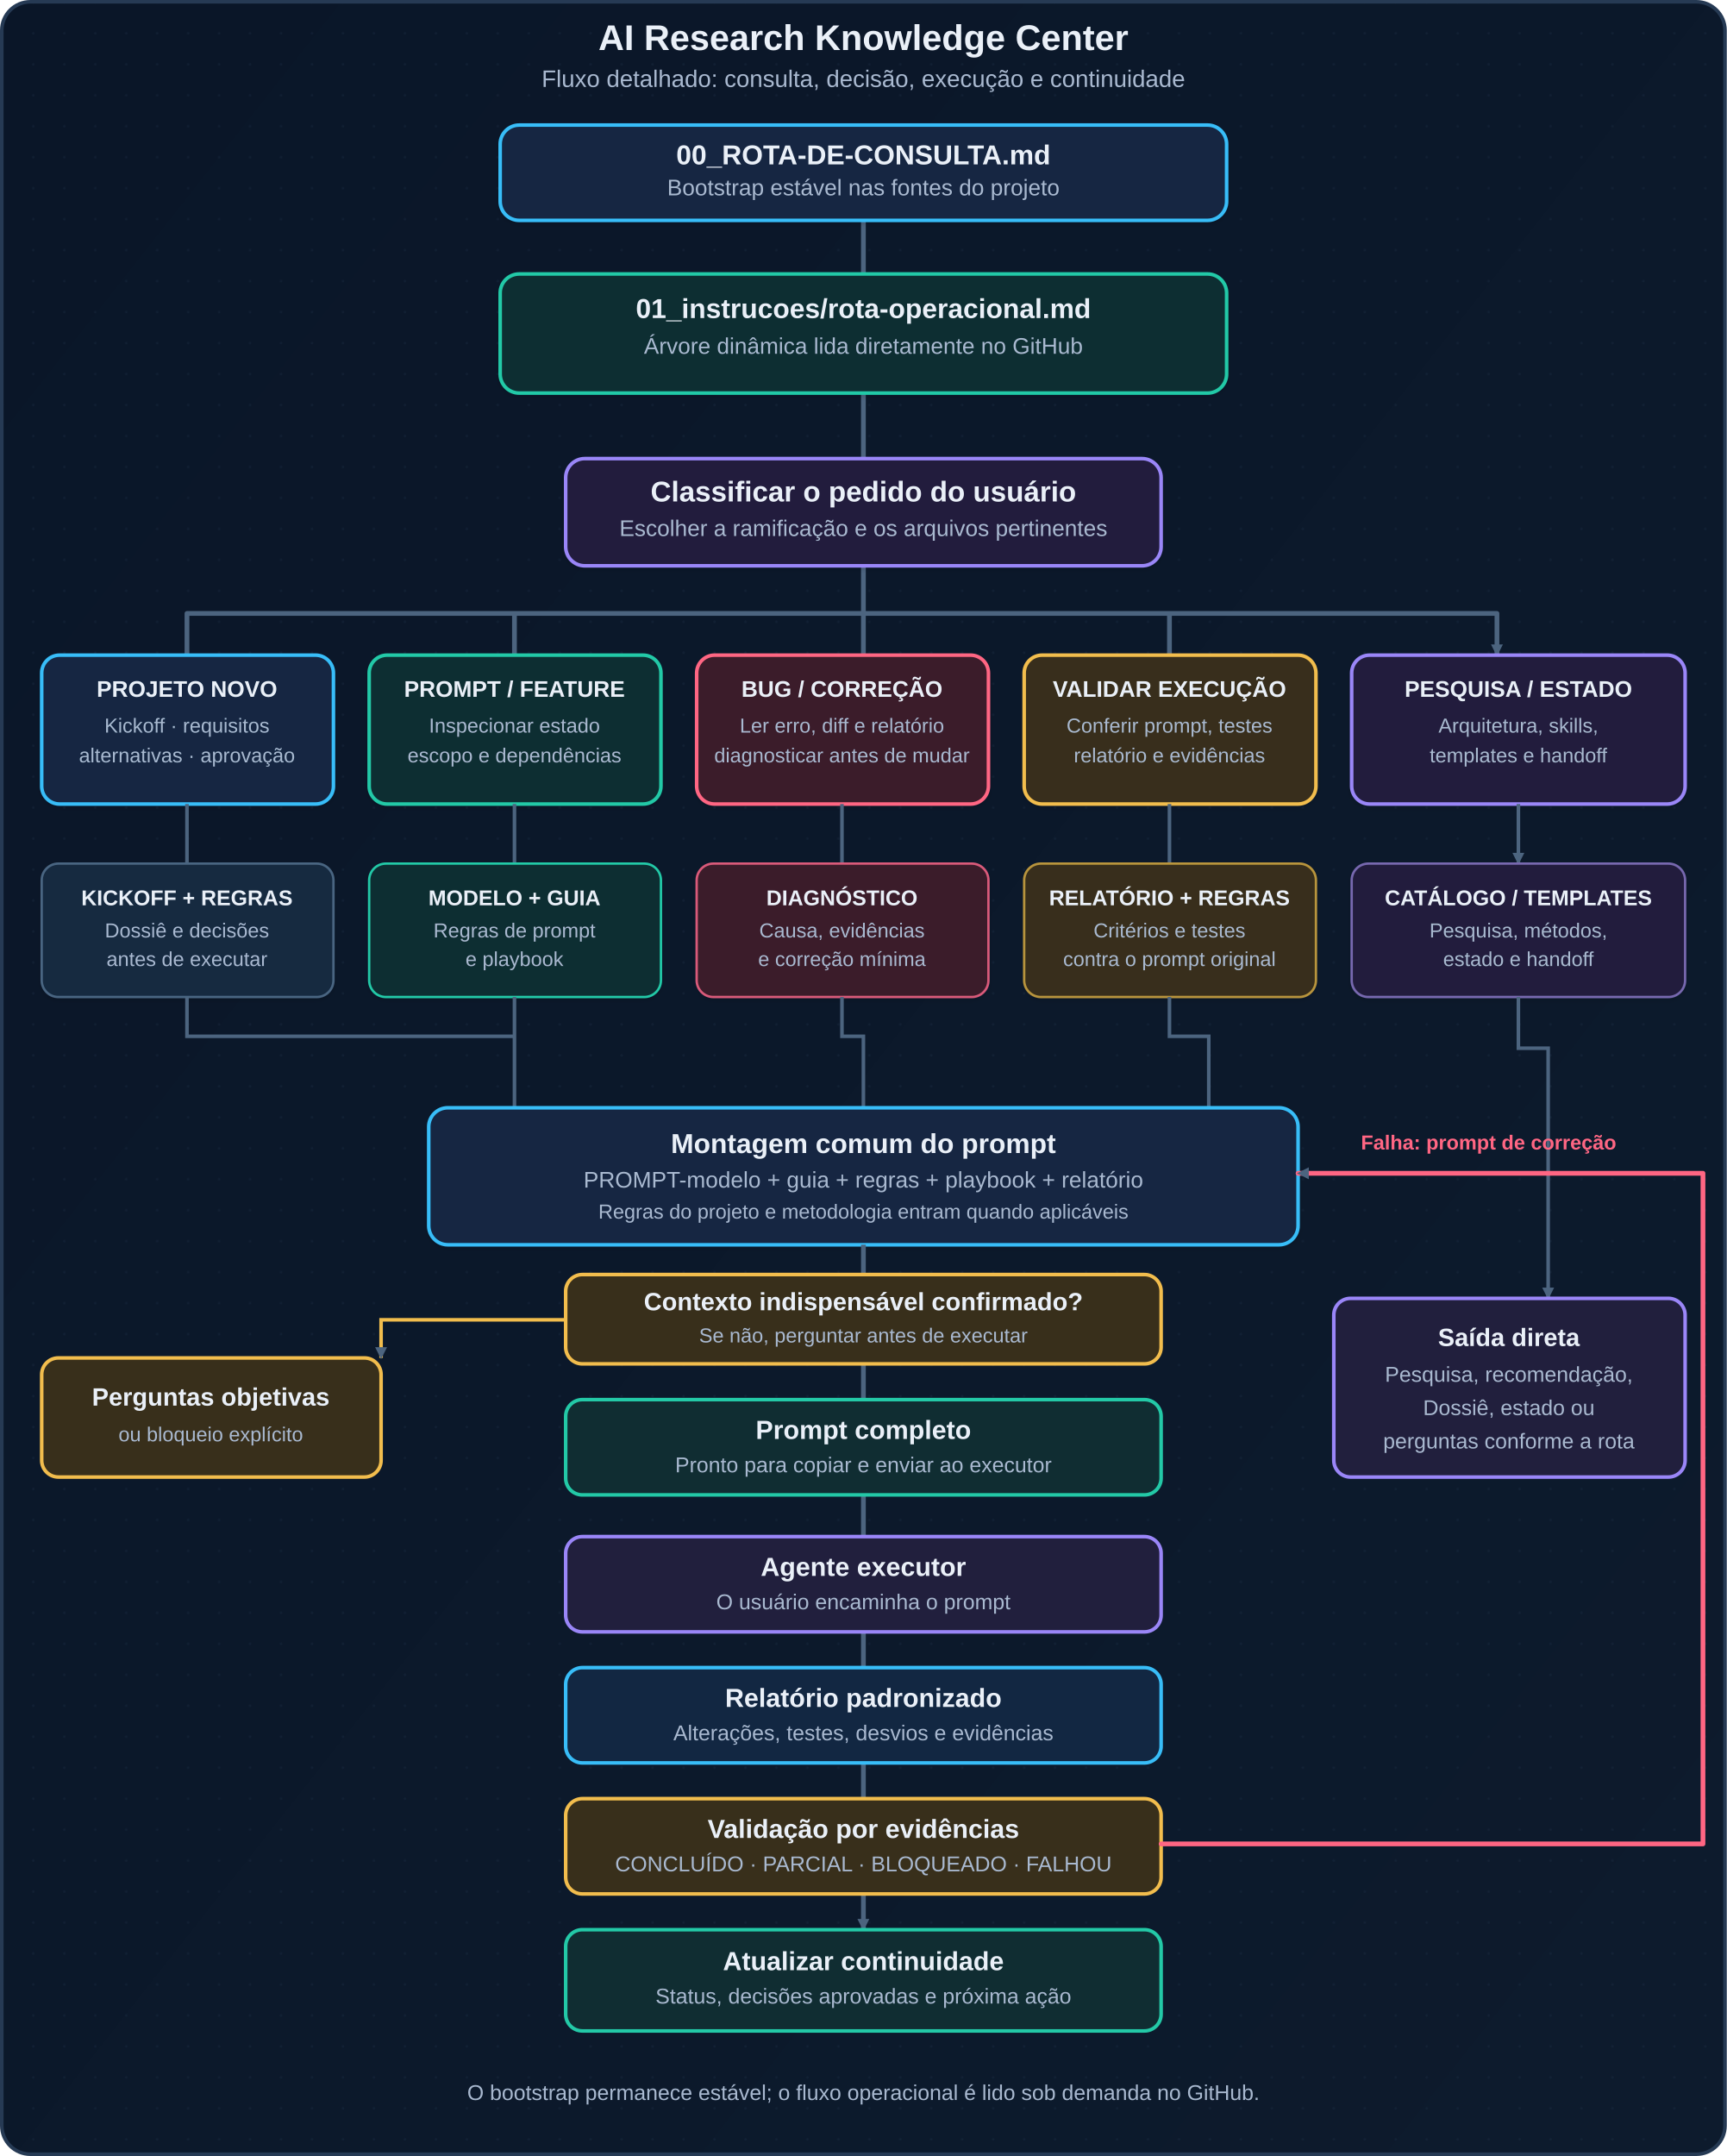
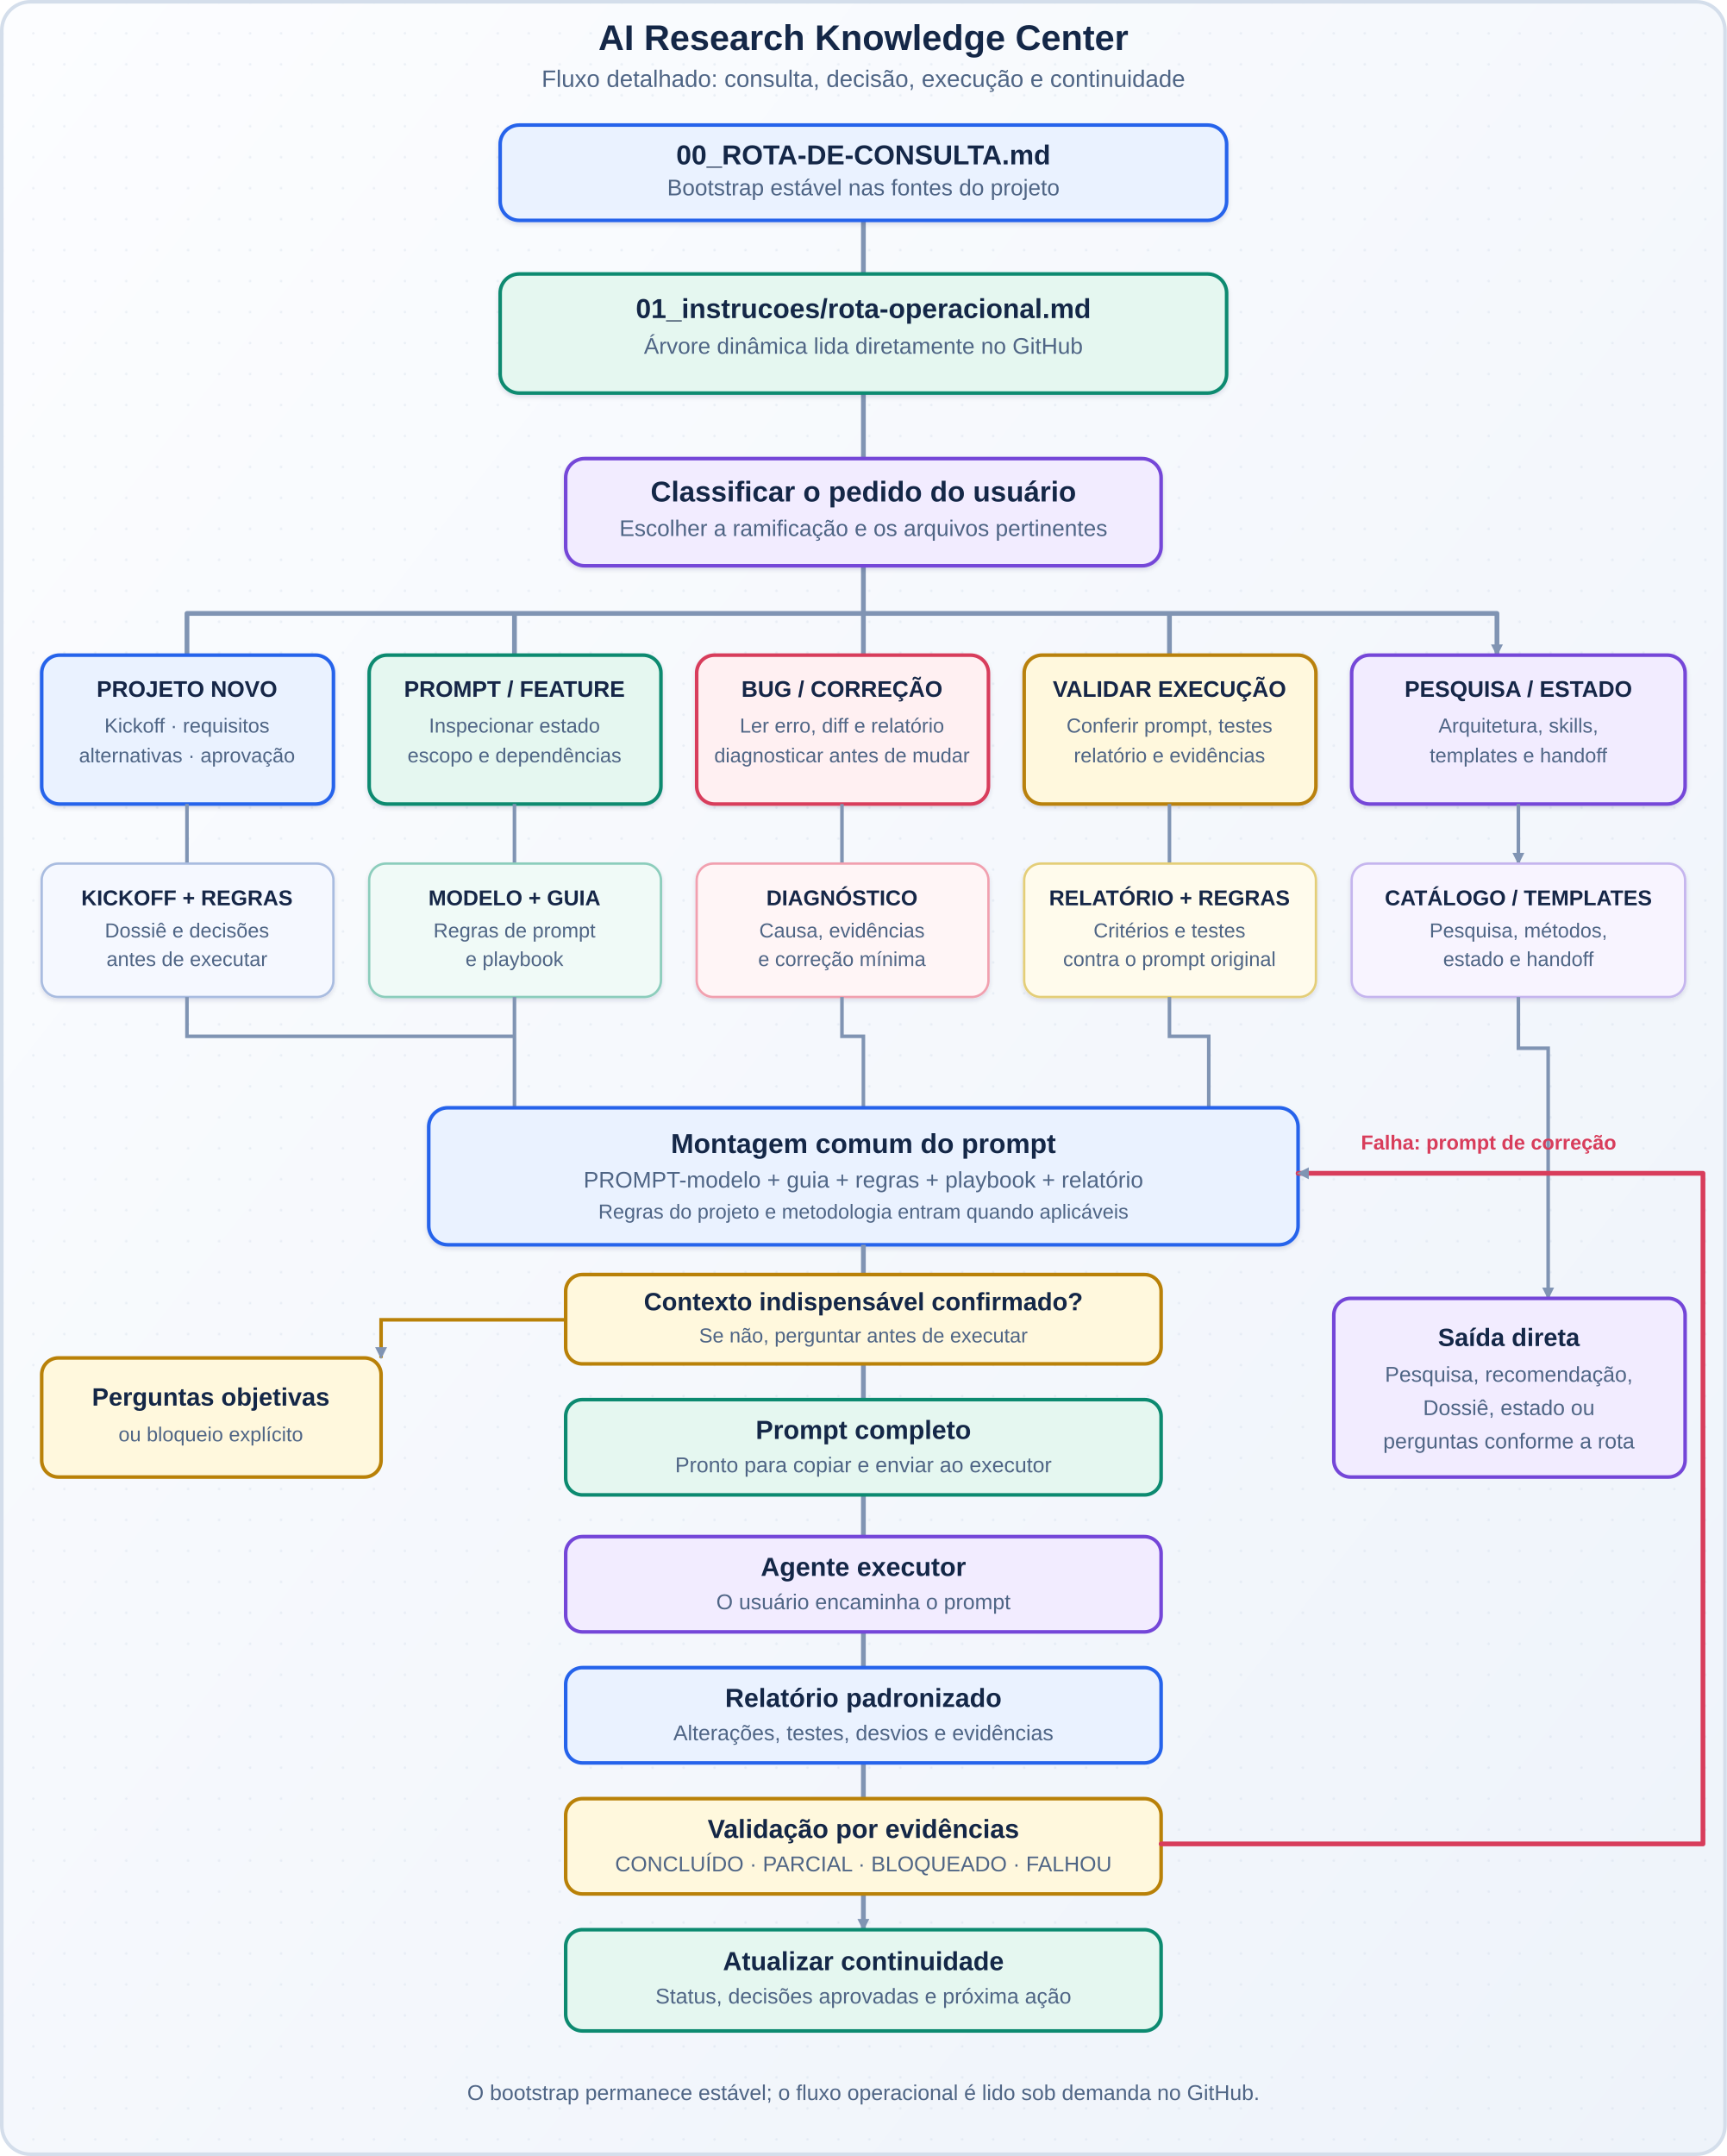
- <svg xmlns="http://www.w3.org/2000/svg" width="1450" height="1810" viewBox="0 0 1450 1810" role="img" aria-labelledby="title desc">
+ <svg xmlns="http://www.w3.org/2000/svg" width="1450" height="1810" viewBox="0 0 1450 1810">
  <defs>
    <marker id="arrow" markerWidth="12" markerHeight="12" refX="10" refY="6" orient="auto" markerUnits="userSpaceOnUse">
-       <path d="M1,1 L11,6 L1,11 Z" fill="#4C647F" />
+       <path d="M1,1 L11,6 L1,11 Z" fill="#8094B3" />
    </marker>
    <filter id="shadow" x="-15%" y="-15%" width="130%" height="140%">
-       <feDropShadow dx="0" dy="2" stdDeviation="2" flood-color="#020916" flood-opacity=".12" />
+       <feDropShadow dx="0" dy="2" stdDeviation="2" flood-color="#142747" flood-opacity=".12" />
    </filter>
    <linearGradient id="canvasGradient" x1="0" y1="0" x2="1" y2="1">
-       <stop offset="0%" stop-color="#0A1628" />
-       <stop offset="100%" stop-color="#0D1B2D" />
+       <stop offset="0%" stop-color="#FCFDFF" />
+       <stop offset="100%" stop-color="#EEF3FA" />
+     </linearGradient>
+     <linearGradient id="canvasGradientDark" x1="0" y1="0" x2="1" y2="1">
+       <stop offset="0%" stop-color="#081323" />
+       <stop offset="100%" stop-color="#101E32" />
    </linearGradient>
    <pattern id="canvasDotGrid" width="26" height="26" patternUnits="userSpaceOnUse">
-       <circle cx="2" cy="2" r="1.1" fill="#263A54" opacity=".48" />
+       <circle cx="2" cy="2" r="1.1" fill="#BFCDE0" opacity=".48" />
    </pattern>
-     <filter id="flowGlow" x="-80%" y="-80%" width="260%" height="260%">
-       <feGaussianBlur stdDeviation="5" result="blur" />
+     <pattern id="canvasDotGridDark" width="26" height="26" patternUnits="userSpaceOnUse">
+       <circle cx="2" cy="2" r="1.1" fill="#2B4260" opacity=".62" />
+     </pattern>
+     <filter id="flowGlow" x="-100%" y="-100%" width="300%" height="300%">
+       <feGaussianBlur stdDeviation="4.5" result="blur" />
      <feMerge>
        <feMergeNode in="blur" />
        <feMergeNode in="SourceGraphic" />
      </feMerge>
    </filter>
+     <style>
+     .canvas-background{fill:url(#canvasGradient);stroke:#D4DEEB;stroke-width:3}
+     .canvas-grid{fill:url(#canvasDotGrid);opacity:.5}
+     @media(prefers-color-scheme:dark){
+       .canvas-background{fill:url(#canvasGradientDark)!important;stroke:#29415F!important}
+       .canvas-grid{fill:url(#canvasDotGridDark)!important;opacity:.55}
+       text[fill="#142747"]{fill:#EDF5FF!important}
+       text[fill="#4F6585"]{fill:#B5C6DC!important}
+       text[fill="#46556B"],text[fill="#344256"]{fill:#B5C6DC!important}
+       text[fill="#D83D5B"]{fill:#FF7892!important}
+       rect[fill="#EAF2FF"]{fill:#142B45!important}
+       rect[fill="#E5F7F0"],rect[fill="#F0FAF7"]{fill:#123331!important}
+       rect[fill="#F2ECFF"],rect[fill="#F8F4FF"]{fill:#26233F!important}
+       rect[fill="#FFF0F2"],rect[fill="#FFF5F6"]{fill:#3B1E2A!important}
+       rect[fill="#FFF8DD"],rect[fill="#FFFBEC"]{fill:#382F1C!important}
+       rect[fill="#F5F8FF"]{fill:#142B45!important}
+       rect[stroke="#2563EB"]{stroke:#45B8FF!important}
+       rect[stroke="#0C8A70"],rect[stroke="#8CCDBC"]{stroke:#3BDBBA!important}
+       rect[stroke="#7446D8"]{stroke:#A18CFF!important}
+       rect[stroke="#D83D5B"],rect[stroke="#F1A0AF"]{stroke:#FF7892!important}
+       rect[stroke="#B98108"],rect[stroke="#E4CE78"]{stroke:#F2C75B!important}
+       rect[stroke="#A9BCE0"]{stroke:#7193BE!important}
+       rect[stroke="#C5B5EE"]{stroke:#9484CC!important}
+       path[stroke="#8094B3"]{stroke:#5A7596!important}
+       path[fill="#8094B3"]{fill:#5A7596!important}
+     }
+   </style>
  </defs>
-   <rect class="canvas-background" x="1.5" y="1.5" width="1447" height="1807" rx="24" fill="url(#canvasGradient)" stroke="#263A54" stroke-width="3" />
-   <rect x="3" y="3" width="1444" height="1804" rx="22" fill="url(#canvasDotGrid)" opacity=".45" />
-   <text x="725" y="42" text-anchor="middle" font-family="Arial,sans-serif" font-size="30" font-weight="700" fill="#EAF0F8">AI Research Knowledge Center</text>
-   <text x="725" y="73" text-anchor="middle" font-family="Arial,sans-serif" font-size="20" fill="#A9B9D0">Fluxo detalhado: consulta, decisão, execução e continuidade</text>
-   <path d="M725 185 V230 M725 330 V385 M725 475 V515 H157 V550 M725 515 H432 V550 M725 515 V550 M725 515 H982 V550 M725 515 H1257 V550" fill="none" stroke="#4C647F" stroke-width="4" stroke-linecap="round" stroke-linejoin="round" marker-end="url(#arrow)" />
-   <rect x="420" y="105" width="610" height="80" rx="16" fill="#122742" stroke="#38BDF8" stroke-width="3" filter="url(#shadow)" />
-   <text x="725" y="138" text-anchor="middle" font-family="Arial,sans-serif" font-size="23" font-weight="700" fill="#EAF0F8">00_ROTA-DE-CONSULTA.md</text>
-   <text x="725" y="164" text-anchor="middle" font-family="Arial,sans-serif" font-size="19" fill="#A9B9D0">Bootstrap estável nas fontes do projeto</text>
-   <rect x="420" y="230" width="610" height="100" rx="16" fill="#102D32" stroke="#23C9A7" stroke-width="3" filter="url(#shadow)" />
-   <text x="725" y="267" text-anchor="middle" font-family="Arial,sans-serif" font-size="23" font-weight="700" fill="#EAF0F8">01_instrucoes/rota-operacional.md</text>
-   <text x="725" y="297" text-anchor="middle" font-family="Arial,sans-serif" font-size="19" fill="#A9B9D0">Árvore dinâmica lida diretamente no GitHub</text>
-   <rect x="475" y="385" width="500" height="90" rx="16" fill="#211F3D" stroke="#9A86F8" stroke-width="3" filter="url(#shadow)" />
-   <text x="725" y="421" text-anchor="middle" font-family="Arial,sans-serif" font-size="24" font-weight="700" fill="#EAF0F8">Classificar o pedido do usuário</text>
-   <text x="725" y="450" text-anchor="middle" font-family="Arial,sans-serif" font-size="19" fill="#A9B9D0">Escolher a ramificação e os arquivos pertinentes</text>
+   <rect class="canvas-background" x="1.5" y="1.5" width="1447" height="1807" rx="24" />
+   <rect class="canvas-grid" x="3" y="3" width="1444" height="1804" rx="22" />
+   <text x="725" y="42" text-anchor="middle" font-family="Arial,sans-serif" font-size="30" font-weight="700" fill="#142747">AI Research Knowledge Center</text>
+   <text x="725" y="73" text-anchor="middle" font-family="Arial,sans-serif" font-size="20" fill="#4F6585">Fluxo detalhado: consulta, decisão, execução e continuidade</text>
+   <path d="M725 185 V230 M725 330 V385 M725 475 V515 H157 V550 M725 515 H432 V550 M725 515 V550 M725 515 H982 V550 M725 515 H1257 V550" fill="none" stroke="#8094B3" stroke-width="4" stroke-linecap="round" stroke-linejoin="round" marker-end="url(#arrow)" />
+   <rect x="420" y="105" width="610" height="80" rx="16" fill="#EAF2FF" stroke="#2563EB" stroke-width="3" filter="url(#shadow)" />
+   <text x="725" y="138" text-anchor="middle" font-family="Arial,sans-serif" font-size="23" font-weight="700" fill="#142747">00_ROTA-DE-CONSULTA.md</text>
+   <text x="725" y="164" text-anchor="middle" font-family="Arial,sans-serif" font-size="19" fill="#4F6585">Bootstrap estável nas fontes do projeto</text>
+   <rect x="420" y="230" width="610" height="100" rx="16" fill="#E5F7F0" stroke="#0C8A70" stroke-width="3" filter="url(#shadow)" />
+   <text x="725" y="267" text-anchor="middle" font-family="Arial,sans-serif" font-size="23" font-weight="700" fill="#142747">01_instrucoes/rota-operacional.md</text>
+   <text x="725" y="297" text-anchor="middle" font-family="Arial,sans-serif" font-size="19" fill="#4F6585">Árvore dinâmica lida diretamente no GitHub</text>
+   <rect x="475" y="385" width="500" height="90" rx="16" fill="#F2ECFF" stroke="#7446D8" stroke-width="3" filter="url(#shadow)" />
+   <text x="725" y="421" text-anchor="middle" font-family="Arial,sans-serif" font-size="24" font-weight="700" fill="#142747">Classificar o pedido do usuário</text>
+   <text x="725" y="450" text-anchor="middle" font-family="Arial,sans-serif" font-size="19" fill="#4F6585">Escolher a ramificação e os arquivos pertinentes</text>
  <g filter="url(#shadow)" font-family="Arial,sans-serif" text-anchor="middle">
-     <rect x="35" y="550" width="245" height="125" rx="15" fill="#122742" stroke="#38BDF8" stroke-width="3" />
-     <text x="157" y="585" font-size="19" font-weight="700" fill="#EAF0F8">PROJETO NOVO</text>
-     <text x="157" y="615" font-size="17" fill="#A9B9D0">Kickoff · requisitos</text>
-     <text x="157" y="640" font-size="17" fill="#A9B9D0">alternativas · aprovação</text>
-     <rect x="310" y="550" width="245" height="125" rx="15" fill="#102D32" stroke="#23C9A7" stroke-width="3" />
-     <text x="432" y="585" font-size="19" font-weight="700" fill="#EAF0F8">PROMPT / FEATURE</text>
-     <text x="432" y="615" font-size="17" fill="#A9B9D0">Inspecionar estado</text>
-     <text x="432" y="640" font-size="17" fill="#A9B9D0">escopo e dependências</text>
-     <rect x="585" y="550" width="245" height="125" rx="15" fill="#3A1B2A" stroke="#FF6683" stroke-width="3" />
-     <text x="707" y="585" font-size="19" font-weight="700" fill="#EAF0F8">BUG / CORREÇÃO</text>
-     <text x="707" y="615" font-size="17" fill="#A9B9D0">Ler erro, diff e relatório</text>
-     <text x="707" y="640" font-size="17" fill="#A9B9D0">diagnosticar antes de mudar</text>
-     <rect x="860" y="550" width="245" height="125" rx="15" fill="#382F1B" stroke="#F2BD4D" stroke-width="3" />
-     <text x="982" y="585" font-size="19" font-weight="700" fill="#EAF0F8">VALIDAR EXECUÇÃO</text>
-     <text x="982" y="615" font-size="17" fill="#A9B9D0">Conferir prompt, testes</text>
-     <text x="982" y="640" font-size="17" fill="#A9B9D0">relatório e evidências</text>
-     <rect x="1135" y="550" width="280" height="125" rx="15" fill="#211F3D" stroke="#9A86F8" stroke-width="3" />
-     <text x="1275" y="585" font-size="19" font-weight="700" fill="#EAF0F8">PESQUISA / ESTADO</text>
-     <text x="1275" y="615" font-size="17" fill="#A9B9D0">Arquitetura, skills,</text>
-     <text x="1275" y="640" font-size="17" fill="#A9B9D0">templates e handoff</text>
+     <rect x="35" y="550" width="245" height="125" rx="15" fill="#EAF2FF" stroke="#2563EB" stroke-width="3" />
+     <text x="157" y="585" font-size="19" font-weight="700" fill="#142747">PROJETO NOVO</text>
+     <text x="157" y="615" font-size="17" fill="#4F6585">Kickoff · requisitos</text>
+     <text x="157" y="640" font-size="17" fill="#4F6585">alternativas · aprovação</text>
+     <rect x="310" y="550" width="245" height="125" rx="15" fill="#E5F7F0" stroke="#0C8A70" stroke-width="3" />
+     <text x="432" y="585" font-size="19" font-weight="700" fill="#142747">PROMPT / FEATURE</text>
+     <text x="432" y="615" font-size="17" fill="#4F6585">Inspecionar estado</text>
+     <text x="432" y="640" font-size="17" fill="#4F6585">escopo e dependências</text>
+     <rect x="585" y="550" width="245" height="125" rx="15" fill="#FFF0F2" stroke="#D83D5B" stroke-width="3" />
+     <text x="707" y="585" font-size="19" font-weight="700" fill="#142747">BUG / CORREÇÃO</text>
+     <text x="707" y="615" font-size="17" fill="#4F6585">Ler erro, diff e relatório</text>
+     <text x="707" y="640" font-size="17" fill="#4F6585">diagnosticar antes de mudar</text>
+     <rect x="860" y="550" width="245" height="125" rx="15" fill="#FFF8DD" stroke="#B98108" stroke-width="3" />
+     <text x="982" y="585" font-size="19" font-weight="700" fill="#142747">VALIDAR EXECUÇÃO</text>
+     <text x="982" y="615" font-size="17" fill="#4F6585">Conferir prompt, testes</text>
+     <text x="982" y="640" font-size="17" fill="#4F6585">relatório e evidências</text>
+     <rect x="1135" y="550" width="280" height="125" rx="15" fill="#F2ECFF" stroke="#7446D8" stroke-width="3" />
+     <text x="1275" y="585" font-size="19" font-weight="700" fill="#142747">PESQUISA / ESTADO</text>
+     <text x="1275" y="615" font-size="17" fill="#4F6585">Arquitetura, skills,</text>
+     <text x="1275" y="640" font-size="17" fill="#4F6585">templates e handoff</text>
  </g>
-   <path d="M157 675 V725 M432 675 V725 M707 675 V725 M982 675 V725 M1275 675 V725" fill="none" stroke="#4C647F" stroke-width="3" marker-end="url(#arrow)" />
+   <path d="M157 675 V725 M432 675 V725 M707 675 V725 M982 675 V725 M1275 675 V725" fill="none" stroke="#8094B3" stroke-width="3" marker-end="url(#arrow)" />
  <g filter="url(#shadow)" font-family="Arial,sans-serif" text-anchor="middle">
-     <rect x="35" y="725" width="245" height="112" rx="14" fill="#152941" stroke="#496581" stroke-width="2" />
-     <text x="157" y="760" font-size="18" font-weight="700" fill="#EAF0F8">KICKOFF + REGRAS</text>
-     <text x="157" y="787" font-size="17" fill="#A9B9D0">Dossiê e decisões</text>
-     <text x="157" y="811" font-size="17" fill="#A9B9D0">antes de executar</text>
-     <rect x="310" y="725" width="245" height="112" rx="14" fill="#102D32" stroke="#23C9A7" stroke-width="2" />
-     <text x="432" y="760" font-size="18" font-weight="700" fill="#EAF0F8">MODELO + GUIA</text>
-     <text x="432" y="787" font-size="17" fill="#A9B9D0">Regras de prompt</text>
-     <text x="432" y="811" font-size="17" fill="#A9B9D0">e playbook</text>
-     <rect x="585" y="725" width="245" height="112" rx="14" fill="#3A1B2A" stroke="#D95A7A" stroke-width="2" />
-     <text x="707" y="760" font-size="18" font-weight="700" fill="#EAF0F8">DIAGNÓSTICO</text>
-     <text x="707" y="787" font-size="17" fill="#A9B9D0">Causa, evidências</text>
-     <text x="707" y="811" font-size="17" fill="#A9B9D0">e correção mínima</text>
-     <rect x="860" y="725" width="245" height="112" rx="14" fill="#382F1B" stroke="#B8943C" stroke-width="2" />
-     <text x="982" y="760" font-size="18" font-weight="700" fill="#EAF0F8">RELATÓRIO + REGRAS</text>
-     <text x="982" y="787" font-size="17" fill="#A9B9D0">Critérios e testes</text>
-     <text x="982" y="811" font-size="17" fill="#A9B9D0">contra o prompt original</text>
-     <rect x="1135" y="725" width="280" height="112" rx="14" fill="#211F3D" stroke="#7768AF" stroke-width="2" />
-     <text x="1275" y="760" font-size="18" font-weight="700" fill="#EAF0F8">CATÁLOGO / TEMPLATES</text>
-     <text x="1275" y="787" font-size="17" fill="#A9B9D0">Pesquisa, métodos,</text>
-     <text x="1275" y="811" font-size="17" fill="#A9B9D0">estado e handoff</text>
+     <rect x="35" y="725" width="245" height="112" rx="14" fill="#F5F8FF" stroke="#A9BCE0" stroke-width="2" />
+     <text x="157" y="760" font-size="18" font-weight="700" fill="#142747">KICKOFF + REGRAS</text>
+     <text x="157" y="787" font-size="17" fill="#4F6585">Dossiê e decisões</text>
+     <text x="157" y="811" font-size="17" fill="#4F6585">antes de executar</text>
+     <rect x="310" y="725" width="245" height="112" rx="14" fill="#F0FAF7" stroke="#8CCDBC" stroke-width="2" />
+     <text x="432" y="760" font-size="18" font-weight="700" fill="#142747">MODELO + GUIA</text>
+     <text x="432" y="787" font-size="17" fill="#4F6585">Regras de prompt</text>
+     <text x="432" y="811" font-size="17" fill="#4F6585">e playbook</text>
+     <rect x="585" y="725" width="245" height="112" rx="14" fill="#FFF5F6" stroke="#F1A0AF" stroke-width="2" />
+     <text x="707" y="760" font-size="18" font-weight="700" fill="#142747">DIAGNÓSTICO</text>
+     <text x="707" y="787" font-size="17" fill="#4F6585">Causa, evidências</text>
+     <text x="707" y="811" font-size="17" fill="#4F6585">e correção mínima</text>
+     <rect x="860" y="725" width="245" height="112" rx="14" fill="#FFFBEC" stroke="#E4CE78" stroke-width="2" />
+     <text x="982" y="760" font-size="18" font-weight="700" fill="#142747">RELATÓRIO + REGRAS</text>
+     <text x="982" y="787" font-size="17" fill="#4F6585">Critérios e testes</text>
+     <text x="982" y="811" font-size="17" fill="#4F6585">contra o prompt original</text>
+     <rect x="1135" y="725" width="280" height="112" rx="14" fill="#F8F4FF" stroke="#C5B5EE" stroke-width="2" />
+     <text x="1275" y="760" font-size="18" font-weight="700" fill="#142747">CATÁLOGO / TEMPLATES</text>
+     <text x="1275" y="787" font-size="17" fill="#4F6585">Pesquisa, métodos,</text>
+     <text x="1275" y="811" font-size="17" fill="#4F6585">estado e handoff</text>
  </g>
-   <path d="M157 837 V870 H432 V930 M432 837 V930 M707 837 V870 H725 V930 M982 837 V870 H1015 V930 M1275 837 V880 H1300 V1090" fill="none" stroke="#4C647F" stroke-width="3" marker-end="url(#arrow)" />
-   <rect x="360" y="930" width="730" height="115" rx="16" fill="#122742" stroke="#38BDF8" stroke-width="3" filter="url(#shadow)" />
-   <text x="725" y="968" text-anchor="middle" font-family="Arial,sans-serif" font-size="23" font-weight="700" fill="#EAF0F8">Montagem comum do prompt</text>
-   <text x="725" y="997" text-anchor="middle" font-family="Arial,sans-serif" font-size="19" fill="#A9B9D0">PROMPT-modelo + guia + regras + playbook + relatório</text>
-   <text x="725" y="1023" text-anchor="middle" font-family="Arial,sans-serif" font-size="17" fill="#A9B9D0">Regras do projeto e metodologia entram quando aplicáveis</text>
-   <path d="M725 1045 V1070 M725 1145 V1175 M725 1255 V1290 M725 1370 V1400 M725 1480 V1510 M725 1590 V1620" fill="none" stroke="#4C647F" stroke-width="4" marker-end="url(#arrow)" />
-   <rect x="475" y="1070" width="500" height="75" rx="14" fill="#382F1B" stroke="#F2BD4D" stroke-width="3" />
-   <text x="725" y="1100" text-anchor="middle" font-family="Arial,sans-serif" font-size="21" font-weight="700" fill="#EAF0F8">Contexto indispensável confirmado?</text>
-   <text x="725" y="1127" text-anchor="middle" font-family="Arial,sans-serif" font-size="17" fill="#A9B9D0">Se não, perguntar antes de executar</text>
-   <path d="M475 1108 H320 V1140" fill="none" stroke="#F2BD4D" stroke-width="3" marker-end="url(#arrow)" />
-   <rect x="35" y="1140" width="285" height="100" rx="14" fill="#382F1B" stroke="#F2BD4D" stroke-width="3" />
-   <text x="177" y="1180" text-anchor="middle" font-family="Arial,sans-serif" font-size="21" font-weight="700" fill="#EAF0F8">Perguntas objetivas</text>
-   <text x="177" y="1210" text-anchor="middle" font-family="Arial,sans-serif" font-size="17" fill="#A9B9D0">ou bloqueio explícito</text>
-   <rect x="475" y="1175" width="500" height="80" rx="14" fill="#102D32" stroke="#23C9A7" stroke-width="3" />
-   <text x="725" y="1208" text-anchor="middle" font-family="Arial,sans-serif" font-size="22" font-weight="700" fill="#EAF0F8">Prompt completo</text>
-   <text x="725" y="1236" text-anchor="middle" font-family="Arial,sans-serif" font-size="18" fill="#A9B9D0">Pronto para copiar e enviar ao executor</text>
-   <rect x="475" y="1290" width="500" height="80" rx="14" fill="#211F3D" stroke="#9A86F8" stroke-width="3" />
-   <text x="725" y="1323" text-anchor="middle" font-family="Arial,sans-serif" font-size="22" font-weight="700" fill="#EAF0F8">Agente executor</text>
-   <text x="725" y="1351" text-anchor="middle" font-family="Arial,sans-serif" font-size="18" fill="#A9B9D0">O usuário encaminha o prompt</text>
-   <rect x="475" y="1400" width="500" height="80" rx="14" fill="#122742" stroke="#38BDF8" stroke-width="3" />
-   <text x="725" y="1433" text-anchor="middle" font-family="Arial,sans-serif" font-size="22" font-weight="700" fill="#EAF0F8">Relatório padronizado</text>
-   <text x="725" y="1461" text-anchor="middle" font-family="Arial,sans-serif" font-size="18" fill="#A9B9D0">Alterações, testes, desvios e evidências</text>
-   <rect x="475" y="1510" width="500" height="80" rx="14" fill="#382F1B" stroke="#F2BD4D" stroke-width="3" />
-   <text x="725" y="1543" text-anchor="middle" font-family="Arial,sans-serif" font-size="22" font-weight="700" fill="#EAF0F8">Validação por evidências</text>
-   <text x="725" y="1571" text-anchor="middle" font-family="Arial,sans-serif" font-size="18" fill="#A9B9D0">CONCLUÍDO · PARCIAL · BLOQUEADO · FALHOU</text>
-   <rect x="475" y="1620" width="500" height="85" rx="14" fill="#102D32" stroke="#23C9A7" stroke-width="3" />
-   <text x="725" y="1654" text-anchor="middle" font-family="Arial,sans-serif" font-size="22" font-weight="700" fill="#EAF0F8">Atualizar continuidade</text>
-   <text x="725" y="1682" text-anchor="middle" font-family="Arial,sans-serif" font-size="18" fill="#A9B9D0">Status, decisões aprovadas e próxima ação</text>
-   <path d="M975 1548 H1430 V985 H1090" fill="none" stroke="#FF6683" stroke-width="4" stroke-linecap="round" stroke-linejoin="round" marker-end="url(#arrow)" />
-   <text x="1250" y="965" text-anchor="middle" font-family="Arial,sans-serif" font-size="17" font-weight="700" fill="#FF6683">Falha: prompt de correção</text>
-   <rect x="1120" y="1090" width="295" height="150" rx="14" fill="#211F3D" stroke="#9A86F8" stroke-width="3" />
-   <text x="1267" y="1130" text-anchor="middle" font-family="Arial,sans-serif" font-size="21" font-weight="700" fill="#EAF0F8">Saída direta</text>
-   <text x="1267" y="1160" text-anchor="middle" font-family="Arial,sans-serif" font-size="18" fill="#A9B9D0">Pesquisa, recomendação,</text>
-   <text x="1267" y="1188" text-anchor="middle" font-family="Arial,sans-serif" font-size="18" fill="#A9B9D0">Dossiê, estado ou</text>
-   <text x="1267" y="1216" text-anchor="middle" font-family="Arial,sans-serif" font-size="18" fill="#A9B9D0">perguntas conforme a rota</text>
-   <text x="725" y="1763" text-anchor="middle" font-family="Arial,sans-serif" font-size="18" fill="#A9B9D0">O bootstrap permanece estável; o fluxo operacional é lido sob demanda no GitHub.</text>
+   <path d="M157 837 V870 H432 V930 M432 837 V930 M707 837 V870 H725 V930 M982 837 V870 H1015 V930 M1275 837 V880 H1300 V1090" fill="none" stroke="#8094B3" stroke-width="3" marker-end="url(#arrow)" />
+   <rect x="360" y="930" width="730" height="115" rx="16" fill="#EAF2FF" stroke="#2563EB" stroke-width="3" filter="url(#shadow)" />
+   <text x="725" y="968" text-anchor="middle" font-family="Arial,sans-serif" font-size="23" font-weight="700" fill="#142747">Montagem comum do prompt</text>
+   <text x="725" y="997" text-anchor="middle" font-family="Arial,sans-serif" font-size="19" fill="#4F6585">PROMPT-modelo + guia + regras + playbook + relatório</text>
+   <text x="725" y="1023" text-anchor="middle" font-family="Arial,sans-serif" font-size="17" fill="#4F6585">Regras do projeto e metodologia entram quando aplicáveis</text>
+   <path d="M725 1045 V1070 M725 1145 V1175 M725 1255 V1290 M725 1370 V1400 M725 1480 V1510 M725 1590 V1620" fill="none" stroke="#8094B3" stroke-width="4" marker-end="url(#arrow)" />
+   <rect x="475" y="1070" width="500" height="75" rx="14" fill="#FFF8DD" stroke="#B98108" stroke-width="3" />
+   <text x="725" y="1100" text-anchor="middle" font-family="Arial,sans-serif" font-size="21" font-weight="700" fill="#142747">Contexto indispensável confirmado?</text>
+   <text x="725" y="1127" text-anchor="middle" font-family="Arial,sans-serif" font-size="17" fill="#4F6585">Se não, perguntar antes de executar</text>
+   <path d="M475 1108 H320 V1140" fill="none" stroke="#B98108" stroke-width="3" marker-end="url(#arrow)" />
+   <rect x="35" y="1140" width="285" height="100" rx="14" fill="#FFF8DD" stroke="#B98108" stroke-width="3" />
+   <text x="177" y="1180" text-anchor="middle" font-family="Arial,sans-serif" font-size="21" font-weight="700" fill="#142747">Perguntas objetivas</text>
+   <text x="177" y="1210" text-anchor="middle" font-family="Arial,sans-serif" font-size="17" fill="#4F6585">ou bloqueio explícito</text>
+   <rect x="475" y="1175" width="500" height="80" rx="14" fill="#E5F7F0" stroke="#0C8A70" stroke-width="3" />
+   <text x="725" y="1208" text-anchor="middle" font-family="Arial,sans-serif" font-size="22" font-weight="700" fill="#142747">Prompt completo</text>
+   <text x="725" y="1236" text-anchor="middle" font-family="Arial,sans-serif" font-size="18" fill="#4F6585">Pronto para copiar e enviar ao executor</text>
+   <rect x="475" y="1290" width="500" height="80" rx="14" fill="#F2ECFF" stroke="#7446D8" stroke-width="3" />
+   <text x="725" y="1323" text-anchor="middle" font-family="Arial,sans-serif" font-size="22" font-weight="700" fill="#142747">Agente executor</text>
+   <text x="725" y="1351" text-anchor="middle" font-family="Arial,sans-serif" font-size="18" fill="#4F6585">O usuário encaminha o prompt</text>
+   <rect x="475" y="1400" width="500" height="80" rx="14" fill="#EAF2FF" stroke="#2563EB" stroke-width="3" />
+   <text x="725" y="1433" text-anchor="middle" font-family="Arial,sans-serif" font-size="22" font-weight="700" fill="#142747">Relatório padronizado</text>
+   <text x="725" y="1461" text-anchor="middle" font-family="Arial,sans-serif" font-size="18" fill="#4F6585">Alterações, testes, desvios e evidências</text>
+   <rect x="475" y="1510" width="500" height="80" rx="14" fill="#FFF8DD" stroke="#B98108" stroke-width="3" />
+   <text x="725" y="1543" text-anchor="middle" font-family="Arial,sans-serif" font-size="22" font-weight="700" fill="#142747">Validação por evidências</text>
+   <text x="725" y="1571" text-anchor="middle" font-family="Arial,sans-serif" font-size="18" fill="#4F6585">CONCLUÍDO · PARCIAL · BLOQUEADO · FALHOU</text>
+   <rect x="475" y="1620" width="500" height="85" rx="14" fill="#E5F7F0" stroke="#0C8A70" stroke-width="3" />
+   <text x="725" y="1654" text-anchor="middle" font-family="Arial,sans-serif" font-size="22" font-weight="700" fill="#142747">Atualizar continuidade</text>
+   <text x="725" y="1682" text-anchor="middle" font-family="Arial,sans-serif" font-size="18" fill="#4F6585">Status, decisões aprovadas e próxima ação</text>
+   <path d="M975 1548 H1430 V985 H1090" fill="none" stroke="#D83D5B" stroke-width="4" stroke-linecap="round" stroke-linejoin="round" marker-end="url(#arrow)" />
+   <text x="1250" y="965" text-anchor="middle" font-family="Arial,sans-serif" font-size="17" font-weight="700" fill="#D83D5B">Falha: prompt de correção</text>
+   <rect x="1120" y="1090" width="295" height="150" rx="14" fill="#F2ECFF" stroke="#7446D8" stroke-width="3" />
+   <text x="1267" y="1130" text-anchor="middle" font-family="Arial,sans-serif" font-size="21" font-weight="700" fill="#142747">Saída direta</text>
+   <text x="1267" y="1160" text-anchor="middle" font-family="Arial,sans-serif" font-size="18" fill="#4F6585">Pesquisa, recomendação,</text>
+   <text x="1267" y="1188" text-anchor="middle" font-family="Arial,sans-serif" font-size="18" fill="#4F6585">Dossiê, estado ou</text>
+   <text x="1267" y="1216" text-anchor="middle" font-family="Arial,sans-serif" font-size="18" fill="#4F6585">perguntas conforme a rota</text>
+   <text x="725" y="1763" text-anchor="middle" font-family="Arial,sans-serif" font-size="18" fill="#4F6585">O bootstrap permanece estável; o fluxo operacional é lido sob demanda no GitHub.</text>
</svg>
